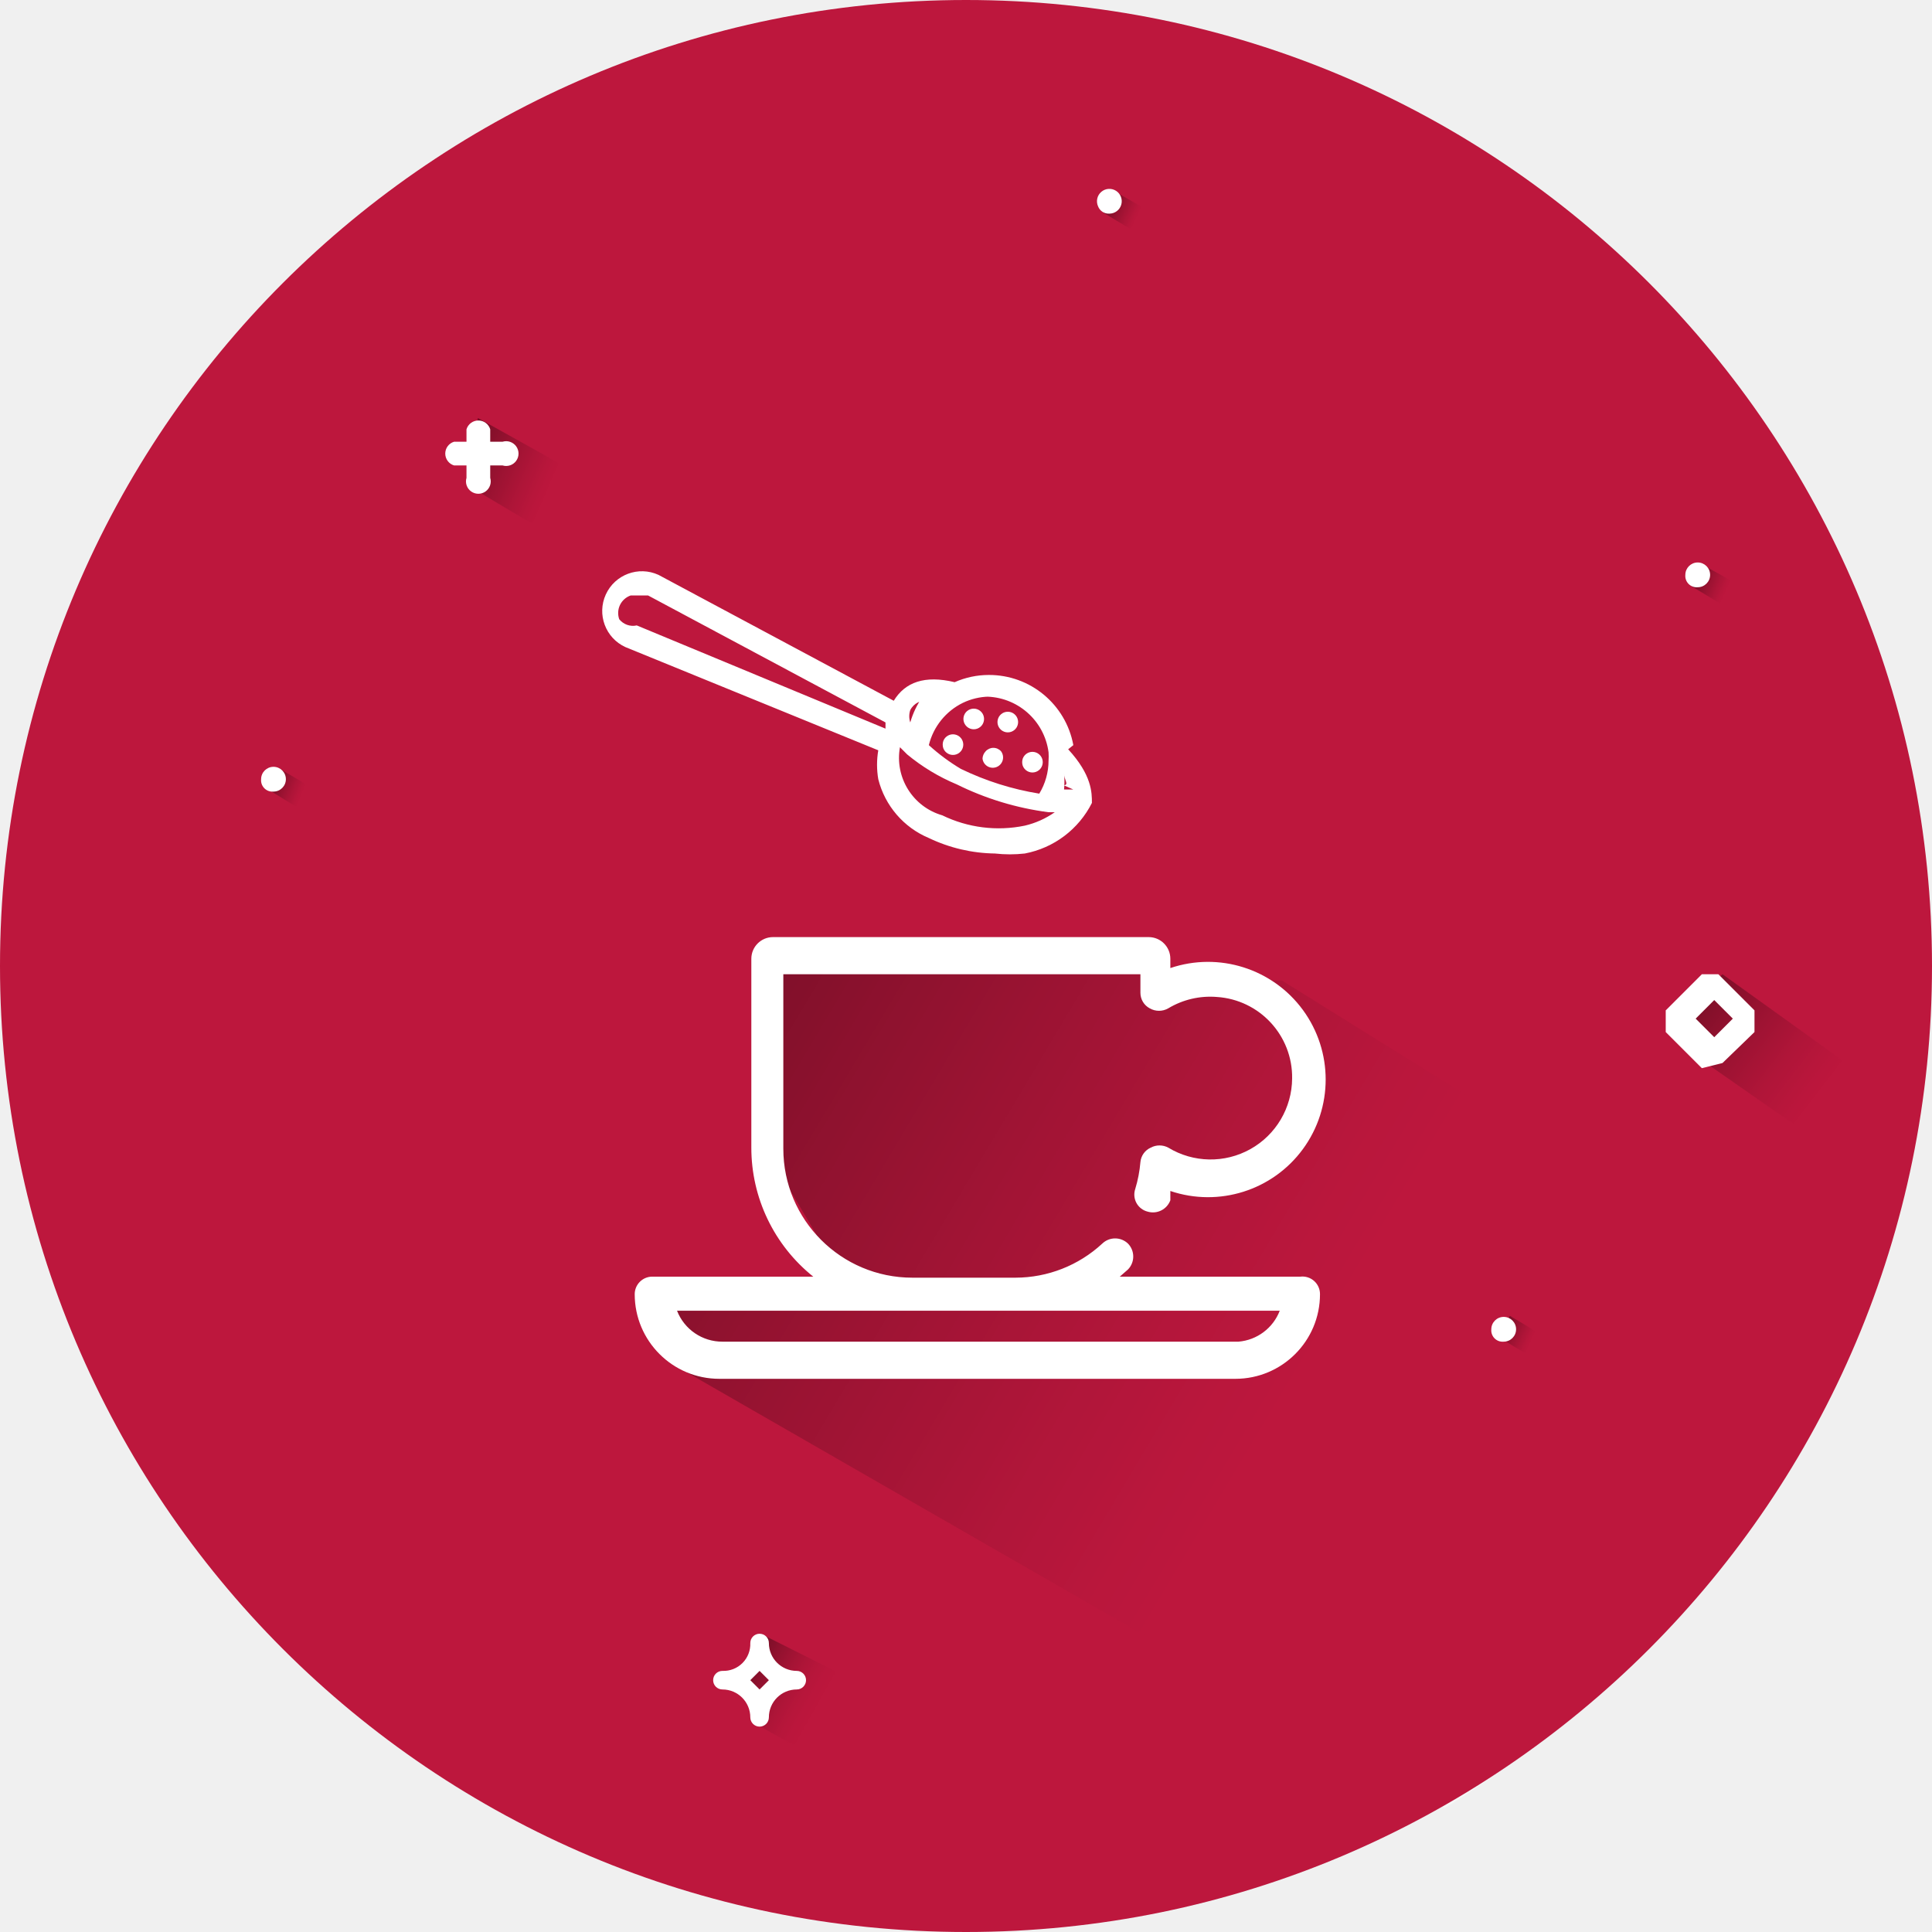
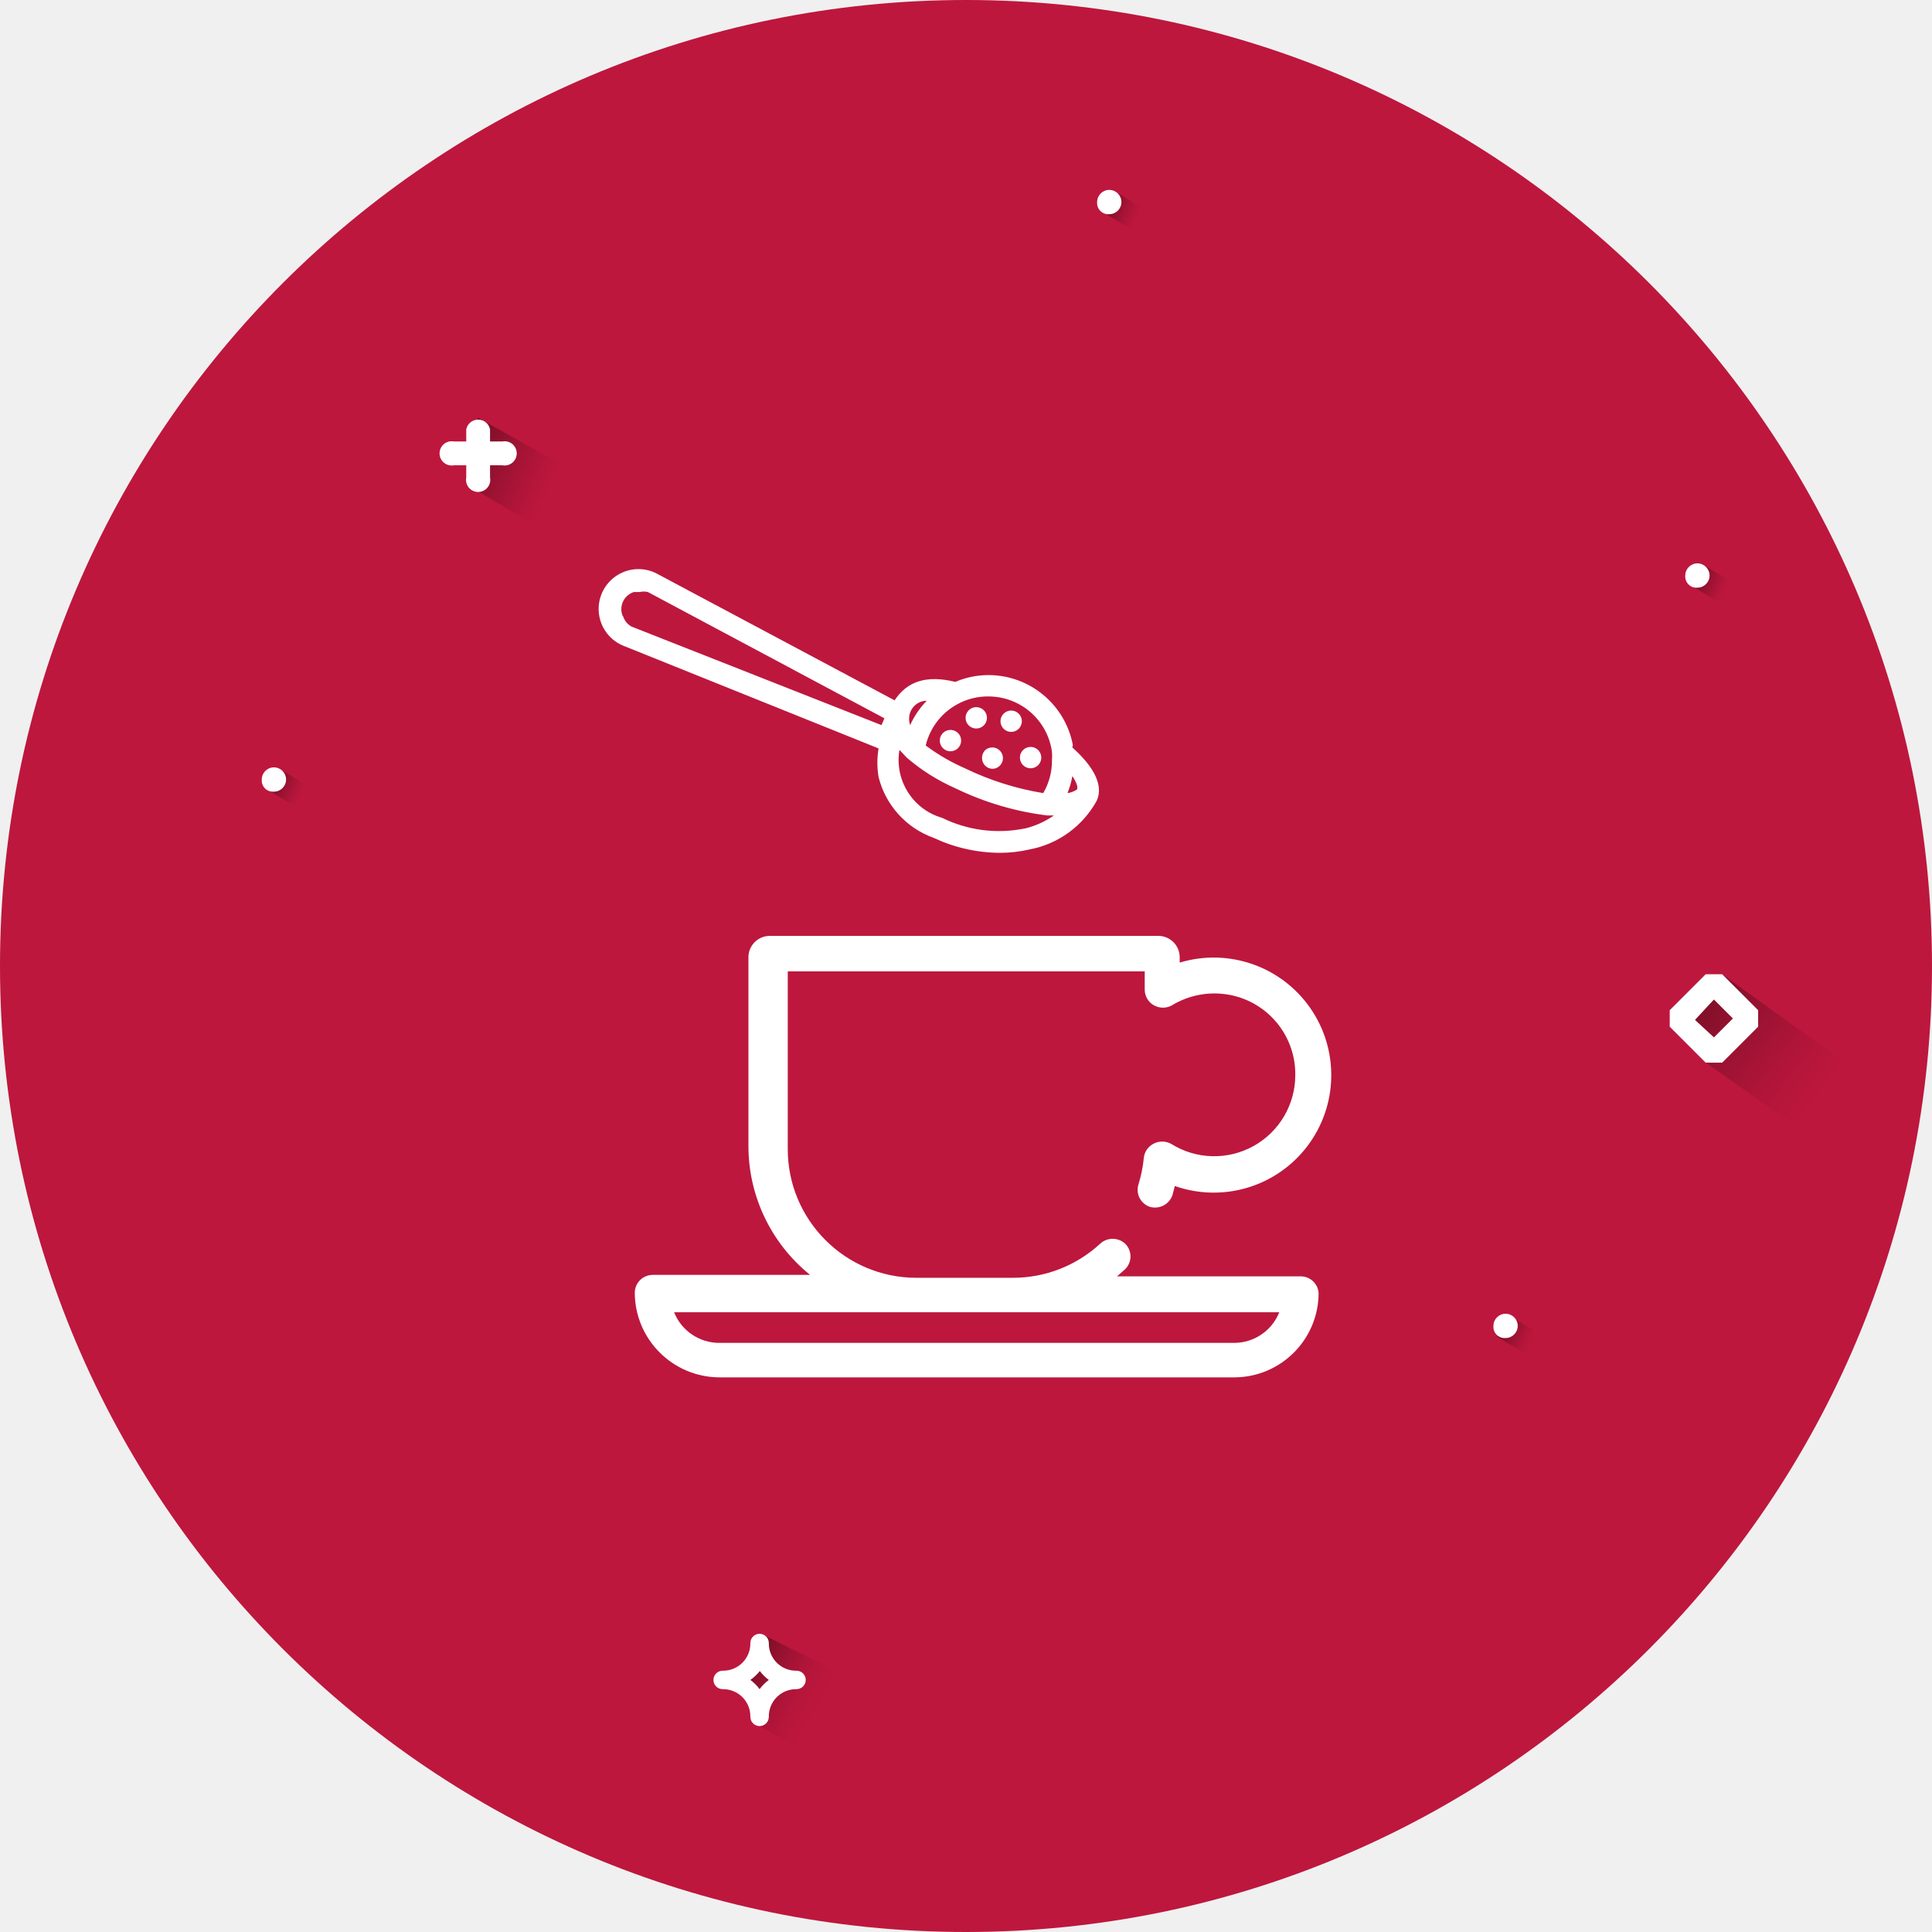
- <svg xmlns="http://www.w3.org/2000/svg" xmlns:xlink="http://www.w3.org/1999/xlink" viewBox="0 0 18.72 18.72">
+ <svg xmlns="http://www.w3.org/2000/svg" xmlns:xlink="http://www.w3.org/1999/xlink" viewBox="0 0 39.78 39.78">
  <defs>
-     <style>.cls-1{isolation:isolate;}.cls-2{fill:#bd173d;}.cls-3{opacity:0.4;fill:url(#linear-gradient);}.cls-10,.cls-11,.cls-3,.cls-4,.cls-6,.cls-7,.cls-8,.cls-9{mix-blend-mode:multiply;}.cls-10,.cls-11,.cls-4,.cls-6,.cls-7,.cls-8,.cls-9{opacity:0.5;}.cls-4{fill:url(#linear-gradient-2);}.cls-5{fill:#fff;}.cls-6{fill:url(#linear-gradient-3);}.cls-7{fill:url(#linear-gradient-4);}.cls-8{fill:url(#linear-gradient-5);}.cls-9{fill:url(#linear-gradient-6);}.cls-10{fill:url(#linear-gradient-7);}.cls-11{fill:url(#linear-gradient-8);}</style>
-     <linearGradient id="linear-gradient" x1="6.06" y1="9.33" x2="12.66" y2="13.26" gradientUnits="userSpaceOnUse">
-       <stop offset="0" />
-       <stop offset="0.02" stop-color="#060606" />
-       <stop offset="0.3" stop-color="#5d5d5d" />
-       <stop offset="0.55" stop-color="#a2a2a2" />
-       <stop offset="0.76" stop-color="#d5d5d5" />
-       <stop offset="0.91" stop-color="#f3f3f3" />
-       <stop offset="1" stop-color="#fff" />
-     </linearGradient>
-     <linearGradient id="linear-gradient-2" x1="16.05" y1="9.4" x2="17.61" y2="10.6" gradientUnits="userSpaceOnUse">
+     <style>.cls-1{isolation:isolate;}.cls-2{fill:#bd173d;}.cls-10,.cls-3,.cls-5,.cls-6,.cls-7,.cls-8,.cls-9{opacity:0.5;mix-blend-mode:multiply;}.cls-3{fill:url(#linear-gradient);}.cls-4{fill:#fff;}.cls-5{fill:url(#linear-gradient-2);}.cls-6{fill:url(#linear-gradient-3);}.cls-7{fill:url(#linear-gradient-4);}.cls-8{fill:url(#linear-gradient-5);}.cls-9{fill:url(#linear-gradient-6);}.cls-10{fill:url(#linear-gradient-7);}</style>
+     <linearGradient id="linear-gradient" x1="34.11" y1="19.98" x2="37.41" y2="22.53" gradientUnits="userSpaceOnUse">
      <stop offset="0" />
      <stop offset="0.14" stop-color="#2e2e2e" />
      <stop offset="0.38" stop-color="#777" />
      <stop offset="0.59" stop-color="#b1b1b1" />
      <stop offset="0.77" stop-color="#dcdcdc" />
      <stop offset="0.92" stop-color="#f5f5f5" />
      <stop offset="1" stop-color="#fff" />
    </linearGradient>
-     <linearGradient id="linear-gradient-3" x1="7.11" y1="16.1" x2="7.91" y2="16.55" gradientUnits="userSpaceOnUse">
+     <linearGradient id="linear-gradient-2" x1="15.1" y1="34.21" x2="16.8" y2="35.16" gradientUnits="userSpaceOnUse">
      <stop offset="0" />
      <stop offset="0.05" stop-color="#171717" />
      <stop offset="0.2" stop-color="#545454" />
      <stop offset="0.35" stop-color="#888" />
      <stop offset="0.5" stop-color="#b3b3b3" />
      <stop offset="0.64" stop-color="#d4d4d4" />
      <stop offset="0.77" stop-color="#ececec" />
      <stop offset="0.9" stop-color="#fafafa" />
      <stop offset="1" stop-color="#fff" />
    </linearGradient>
-     <linearGradient id="linear-gradient-4" x1="4.29" y1="4.32" x2="5.3" y2="4.76" xlink:href="#linear-gradient" />
-     <linearGradient id="linear-gradient-5" x1="2.56" y1="7.55" x2="2.92" y2="7.7" xlink:href="#linear-gradient" />
-     <linearGradient id="linear-gradient-6" x1="16.36" y1="5.57" x2="16.72" y2="5.73" xlink:href="#linear-gradient" />
-     <linearGradient id="linear-gradient-7" x1="14.48" y1="12.84" x2="14.83" y2="13" xlink:href="#linear-gradient" />
-     <linearGradient id="linear-gradient-8" x1="10.66" y1="1.95" x2="11.01" y2="2.11" xlink:href="#linear-gradient" />
+     <linearGradient id="linear-gradient-3" x1="9.11" y1="9.18" x2="11.26" y2="10.12" gradientUnits="userSpaceOnUse">
+       <stop offset="0" />
+       <stop offset="0.02" stop-color="#060606" />
+       <stop offset="0.3" stop-color="#5d5d5d" />
+       <stop offset="0.55" stop-color="#a2a2a2" />
+       <stop offset="0.76" stop-color="#d5d5d5" />
+       <stop offset="0.91" stop-color="#f3f3f3" />
+       <stop offset="1" stop-color="#fff" />
+     </linearGradient>
+     <linearGradient id="linear-gradient-4" x1="5.45" y1="16.04" x2="6.2" y2="16.36" xlink:href="#linear-gradient-3" />
+     <linearGradient id="linear-gradient-5" x1="34.76" y1="11.84" x2="35.52" y2="12.16" xlink:href="#linear-gradient-3" />
+     <linearGradient id="linear-gradient-6" x1="30.76" y1="27.29" x2="31.51" y2="27.62" xlink:href="#linear-gradient-3" />
+     <linearGradient id="linear-gradient-7" x1="22.64" y1="4.15" x2="23.4" y2="4.47" xlink:href="#linear-gradient-3" />
  </defs>
  <g class="cls-1">
    <g id="Layer_2" data-name="Layer 2">
      <g id="Capa_1" data-name="Capa 1">
-         <circle class="cls-2" cx="9.36" cy="9.36" r="9.36" />
-         <path class="cls-3" d="M6.66,13.3,14,17.52A11,11,0,0,0,17,14.72c.81-1.4,1-1.75,1-1.75L12.42,9.5H11.34a.14.14,0,0,0-.14-.19c-.2,0-3.67.05-3.67.05l-.06,1.86.76,1.28-1.87.11Z" />
-         <polygon class="cls-4" points="16.53 10.3 17.66 11.09 18.07 10.43 16.69 9.44 16.53 9.58 16.34 9.87 16.53 10.3" />
-         <path class="cls-5" d="M16.69,10.3,17,10V9.79l-.35-.35h-.16l-.35.35V10l.35.35Zm-.08-.61.18.18-.18.18-.18-.18Z" />
-         <polygon class="cls-6" points="7.37 16.73 8.04 17.11 8.47 16.38 7.37 15.83 7.37 16.1 7.1 16.28 7.37 16.47 7.37 16.73" />
-         <path class="cls-5" d="M7,16.37a.27.27,0,0,1,.27.27.09.09,0,1,0,.18,0,.27.27,0,0,1,.27-.27.09.09,0,0,0,0-.18.27.27,0,0,1-.27-.27.09.09,0,0,0-.18,0,.26.26,0,0,1-.27.27.09.09,0,1,0,0,.18Zm.36-.18.09.09-.09.09-.09-.09Z" />
-         <polygon class="cls-7" points="4.56 4.72 5.5 5.28 5.78 4.69 4.63 4.05 4.56 4.72" />
-         <path class="cls-5" d="M4.4,4.51h.12v.12a.12.12,0,1,0,.23,0V4.51h.12a.12.12,0,1,0,0-.23H4.75V4.16a.12.12,0,0,0-.23,0v.12H4.4a.12.12,0,0,0,0,.23Z" />
-         <polygon class="cls-8" points="2.6 7.65 2.97 7.88 3.09 7.67 2.71 7.45 2.6 7.65" />
-         <path class="cls-5" d="M2.65,7.67a.12.12,0,1,0-.12-.12A.11.11,0,0,0,2.65,7.67Z" />
-         <polygon class="cls-9" points="16.39 5.68 16.77 5.91 16.89 5.69 16.51 5.48 16.39 5.68" />
-         <path class="cls-5" d="M16.45,5.69a.12.12,0,1,0-.12-.12A.11.11,0,0,0,16.45,5.69Z" />
-         <polygon class="cls-10" points="14.51 12.95 14.89 13.18 15 12.97 14.63 12.75 14.51 12.95" />
-         <path class="cls-5" d="M14.57,13a.12.12,0,1,0-.12-.12A.11.11,0,0,0,14.57,13Z" />
-         <polygon class="cls-11" points="10.69 2.06 11.07 2.29 11.18 2.07 10.81 1.86 10.69 2.06" />
-         <path class="cls-5" d="M10.75,2.07A.12.12,0,1,0,10.64,2,.11.11,0,0,0,10.75,2.07Z" />
-         <path class="cls-5" d="M12.6,12.37H10.85l.08-.07a.18.18,0,0,0,0-.25.18.18,0,0,0-.25,0,1.24,1.24,0,0,1-.84.33h-1a1.25,1.25,0,0,1-1.25-1.25V9.44h3.46v.18a.17.17,0,0,0,.09.15.18.18,0,0,0,.18,0,.79.79,0,0,1,.47-.11.78.78,0,0,1,.73.79.79.79,0,0,1-1.2.67.18.18,0,0,0-.17,0,.17.17,0,0,0-.1.14,1.26,1.26,0,0,1-.05.26.17.17,0,0,0,.12.22.18.18,0,0,0,.22-.11l0-.09a1.14,1.14,0,1,0,0-2.16V9.29a.21.21,0,0,0-.21-.21H7.49a.21.21,0,0,0-.21.21v1.83a1.6,1.6,0,0,0,.6,1.25H6.32a.17.17,0,0,0-.17.17.82.82,0,0,0,.82.82h5a.82.82,0,0,0,.82-.82A.17.17,0,0,0,12.6,12.37ZM12,13H7a.47.47,0,0,1-.44-.3H12.4A.47.47,0,0,1,12,13Z" />
-         <path class="cls-5" d="M10.4,7.22a.83.83,0,0,0-.82-.68.82.82,0,0,0-.33.07c-.29-.07-.48,0-.59.18L6.38,5.57a.38.38,0,1,0-.32.7l2.45,1a.83.83,0,0,0,0,.28A.84.84,0,0,0,9,8.12a1.53,1.53,0,0,0,.64.15,1.29,1.29,0,0,0,.29,0,.92.92,0,0,0,.65-.49h0c0-.1,0-.27-.23-.52Zm0,.43h0s0,0-.09,0a.82.82,0,0,0,0-.16c0,.07.05.11,0,.12Zm-.86-.9a.62.62,0,0,1,.62.54.6.6,0,0,1,0,.08.62.62,0,0,1-.09.32,2.75,2.75,0,0,1-.76-.24A1.94,1.94,0,0,1,9,7.22a.62.62,0,0,1,.33-.41A.61.61,0,0,1,9.58,6.75Zm-.6,0A.82.82,0,0,0,8.82,7a.19.19,0,0,1,0-.12h0A.17.17,0,0,1,9,6.79ZM6,6a.18.18,0,0,1,.11-.23H6.2l.08,0L8.58,7l0,.06-2.41-1A.17.17,0,0,1,6,6ZM9.93,8a1.25,1.25,0,0,1-.8-.1.58.58,0,0,1-.41-.66l.07.07a1.9,1.9,0,0,0,.48.29,2.82,2.82,0,0,0,.89.27h.06A.84.84,0,0,1,9.93,8Z" />
-         <path class="cls-5" d="M9.47,7.06a.1.1,0,1,0-.07,0A.1.1,0,0,0,9.47,7.06Z" />
-         <path class="cls-5" d="M9.8,7.09a.1.1,0,1,0-.07,0A.1.1,0,0,0,9.8,7.09Z" />
-         <path class="cls-5" d="M9.52,7.35a.1.1,0,1,0,.18-.07.1.1,0,0,0-.15,0A.11.11,0,0,0,9.52,7.35Z" />
-         <path class="cls-5" d="M9.91,7.42a.1.1,0,1,0,0-.07A.11.11,0,0,0,9.91,7.42Z" />
-         <path class="cls-5" d="M9.14,7.25a.1.1,0,1,0,0-.07A.11.11,0,0,0,9.14,7.25Z" />
+         <circle class="cls-2" cx="19.89" cy="19.89" r="19.89" />
+         <polygon class="cls-3" points="35.12 21.88 37.52 23.57 38.39 22.17 35.46 20.06 35.12 20.36 34.73 20.97 35.12 21.88" />
+         <path class="cls-4" d="M35.46,21.88l.74-.74V20.8l-.74-.74h-.34l-.74.74v.34l.74.74Zm-.17-1.3.39.39-.39.39L34.9,21Z" />
+         <polygon class="cls-5" points="15.65 35.55 17.08 36.35 18.01 34.8 15.65 33.63 15.65 34.21 15.08 34.59 15.65 34.99 15.65 35.55" />
+         <path class="cls-4" d="M14.88,34.78a.56.56,0,0,1,.57.57.19.19,0,1,0,.38,0,.56.56,0,0,1,.57-.57.19.19,0,0,0,0-.38.56.56,0,0,1-.57-.57.19.19,0,1,0-.38,0,.56.56,0,0,1-.57.57.19.19,0,1,0,0,.38Zm.76-.38a.91.91,0,0,0,.19.19.89.89,0,0,0-.19.19.9.9,0,0,0-.19-.19A.92.92,0,0,0,15.65,34.4Z" />
+         <polygon class="cls-6" points="9.68 10.02 11.69 11.21 12.28 9.96 9.84 8.6 9.68 10.02" />
+         <path class="cls-4" d="M9.35,9.58h.25v.25a.25.25,0,1,0,.49,0V9.58h.25a.25.25,0,1,0,0-.49h-.25V8.84a.25.25,0,0,0-.49,0v.25H9.35a.25.25,0,1,0,0,.49Z" />
+         <polygon class="cls-7" points="5.51 16.26 6.32 16.75 6.56 16.3 5.76 15.84 5.51 16.26" />
+         <path class="cls-4" d="M5.64,16.3a.25.25,0,1,0-.25-.25A.23.23,0,0,0,5.64,16.3Z" />
+         <polygon class="cls-8" points="34.83 12.06 35.64 12.55 35.88 12.1 35.08 11.64 34.83 12.06" />
+         <path class="cls-4" d="M34.95,12.1a.25.25,0,1,0-.25-.25A.23.23,0,0,0,34.95,12.1Z" />
+         <polygon class="cls-9" points="30.82 27.52 31.63 28.01 31.87 27.55 31.07 27.09 30.82 27.52" />
+         <path class="cls-4" d="M31,27.55a.25.25,0,1,0-.25-.25A.23.23,0,0,0,31,27.55Z" />
+         <polygon class="cls-10" points="22.71 4.37 23.52 4.86 23.76 4.41 22.96 3.95 22.71 4.37" />
+         <path class="cls-4" d="M22.84,4.41a.25.25,0,1,0-.25-.25A.23.23,0,0,0,22.84,4.41Z" />
+         <path class="cls-4" d="M26.78,26.28H23l.17-.15a.37.37,0,0,0,0-.52.38.38,0,0,0-.52,0,2.64,2.64,0,0,1-1.79.7H18.87a2.65,2.65,0,0,1-2.65-2.65V20h7.35v.38a.37.37,0,0,0,.19.32.38.38,0,0,0,.37,0,1.68,1.68,0,0,1,1-.24,1.66,1.66,0,0,1,1.54,1.67,1.67,1.67,0,0,1-2.56,1.42.38.38,0,0,0-.36,0,.37.37,0,0,0-.2.3,2.66,2.66,0,0,1-.11.54.37.37,0,0,0,.24.46.38.38,0,0,0,.46-.24l.05-.19a2.42,2.42,0,1,0,.1-4.6v-.11a.44.44,0,0,0-.44-.44h-8a.44.44,0,0,0-.44.44v3.89a3.41,3.41,0,0,0,1.27,2.65H13.44a.37.37,0,0,0-.37.37,1.75,1.75,0,0,0,1.74,1.74h10.6a1.74,1.74,0,0,0,1.74-1.74A.37.37,0,0,0,26.78,26.28Zm-1.37,1.37H14.81a1,1,0,0,1-.93-.63H26.34a1,1,0,0,1-.93.63Z" />
+         <path class="cls-4" d="M22.09,15.34a1.77,1.77,0,0,0-1.73-1.44,1.74,1.74,0,0,0-.69.14c-.61-.15-1,0-1.25.38l-4.86-2.59a.82.82,0,1,0-.69,1.48l5.22,2.1a1.76,1.76,0,0,0,0,.59,1.79,1.79,0,0,0,1.13,1.25,3.26,3.26,0,0,0,1.37.31,2.75,2.75,0,0,0,.61-.07,2,2,0,0,0,1.38-1v0c.1-.21.09-.57-.5-1.1Zm.09.91h0s-.07.06-.2.08a1.74,1.74,0,0,0,.1-.35c.1.15.11.23.1.26Zm-1.83-1.91a1.32,1.32,0,0,1,1.31,1.14,1.27,1.27,0,0,1,0,.18,1.31,1.31,0,0,1-.18.67,5.85,5.85,0,0,1-1.61-.51,4.13,4.13,0,0,1-.81-.47,1.32,1.32,0,0,1,.71-.88A1.3,1.3,0,0,1,20.35,14.34Zm-1.27.09a1.75,1.75,0,0,0-.34.5.4.4,0,0,1,0-.26h0a.37.37,0,0,1,.3-.24Zm-6.26-1.75a.37.37,0,0,1,.23-.49l.12,0a.37.37,0,0,1,.17,0l4.87,2.6-.06.14L13,12.9A.37.37,0,0,1,12.83,12.69Zm8.27,4.38a2.65,2.65,0,0,1-1.69-.22,1.24,1.24,0,0,1-.88-1.4l.15.16a4,4,0,0,0,1,.63,6,6,0,0,0,1.89.56h.14A1.79,1.79,0,0,1,21.1,17.06Z" />
+         <path class="cls-4" d="M20.11,15a.22.22,0,1,0-.16-.06A.22.22,0,0,0,20.11,15Z" />
+         <path class="cls-4" d="M20.82,15.07a.22.22,0,1,0-.22-.22.22.22,0,0,0,.22.22Z" />
+         <path class="cls-4" d="M20.22,15.61a.22.22,0,0,0,.22.22.22.22,0,1,0-.16-.38A.23.23,0,0,0,20.22,15.61Z" />
+         <path class="cls-4" d="M21.07,15.76a.22.22,0,1,0-.07-.16A.22.22,0,0,0,21.07,15.76Z" />
+         <path class="cls-4" d="M19.42,15.41a.22.22,0,1,0-.07-.16A.22.22,0,0,0,19.42,15.41Z" />
      </g>
    </g>
  </g>
</svg>
